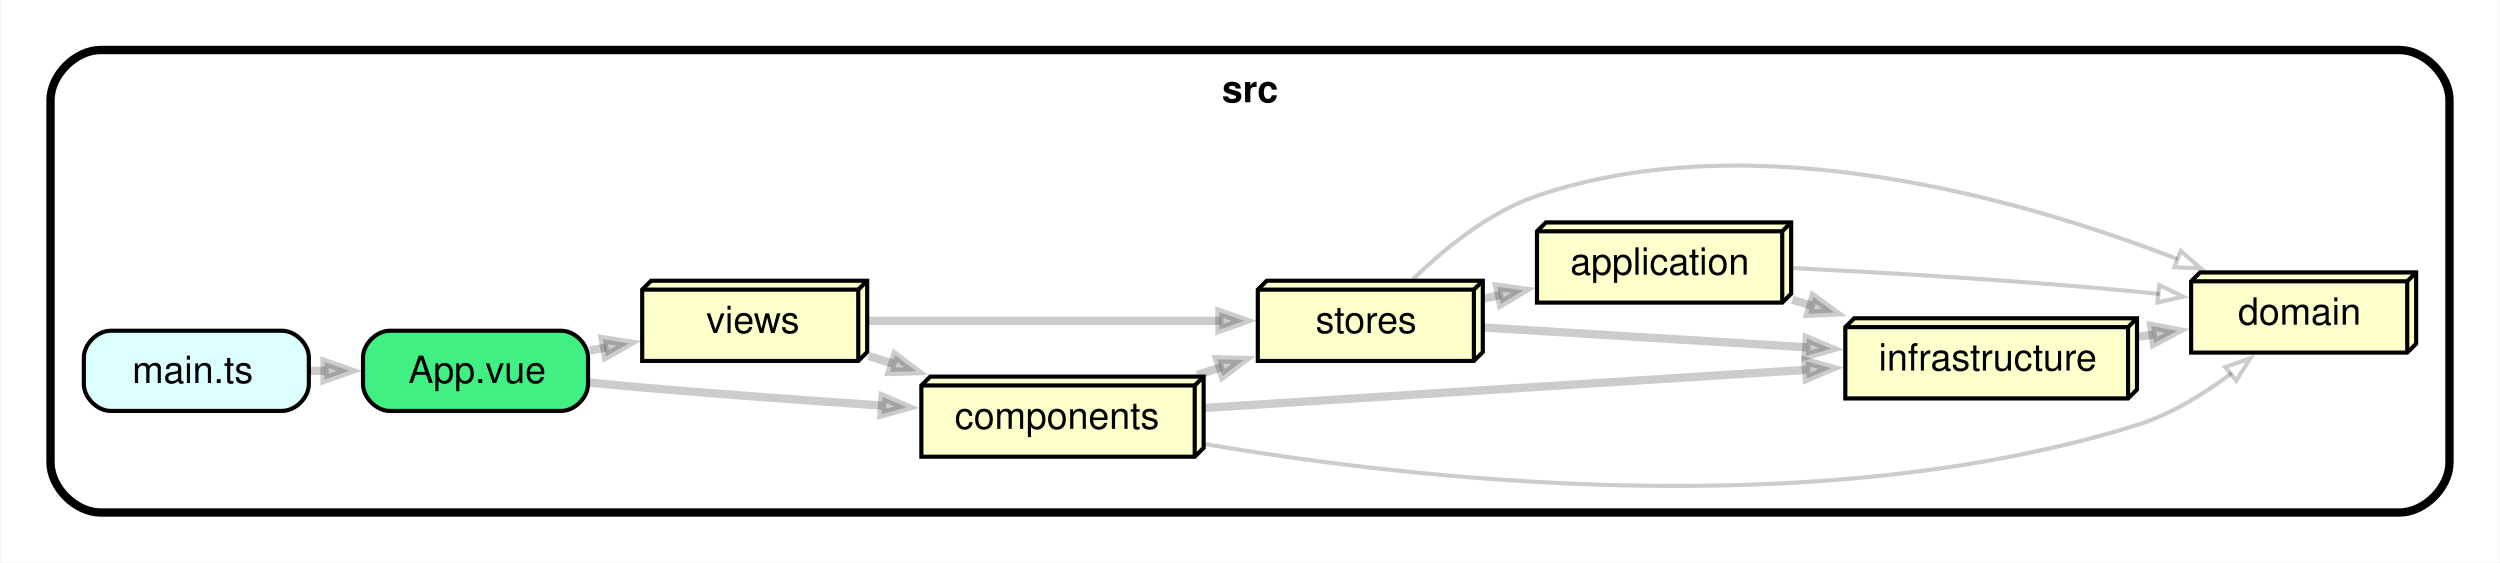
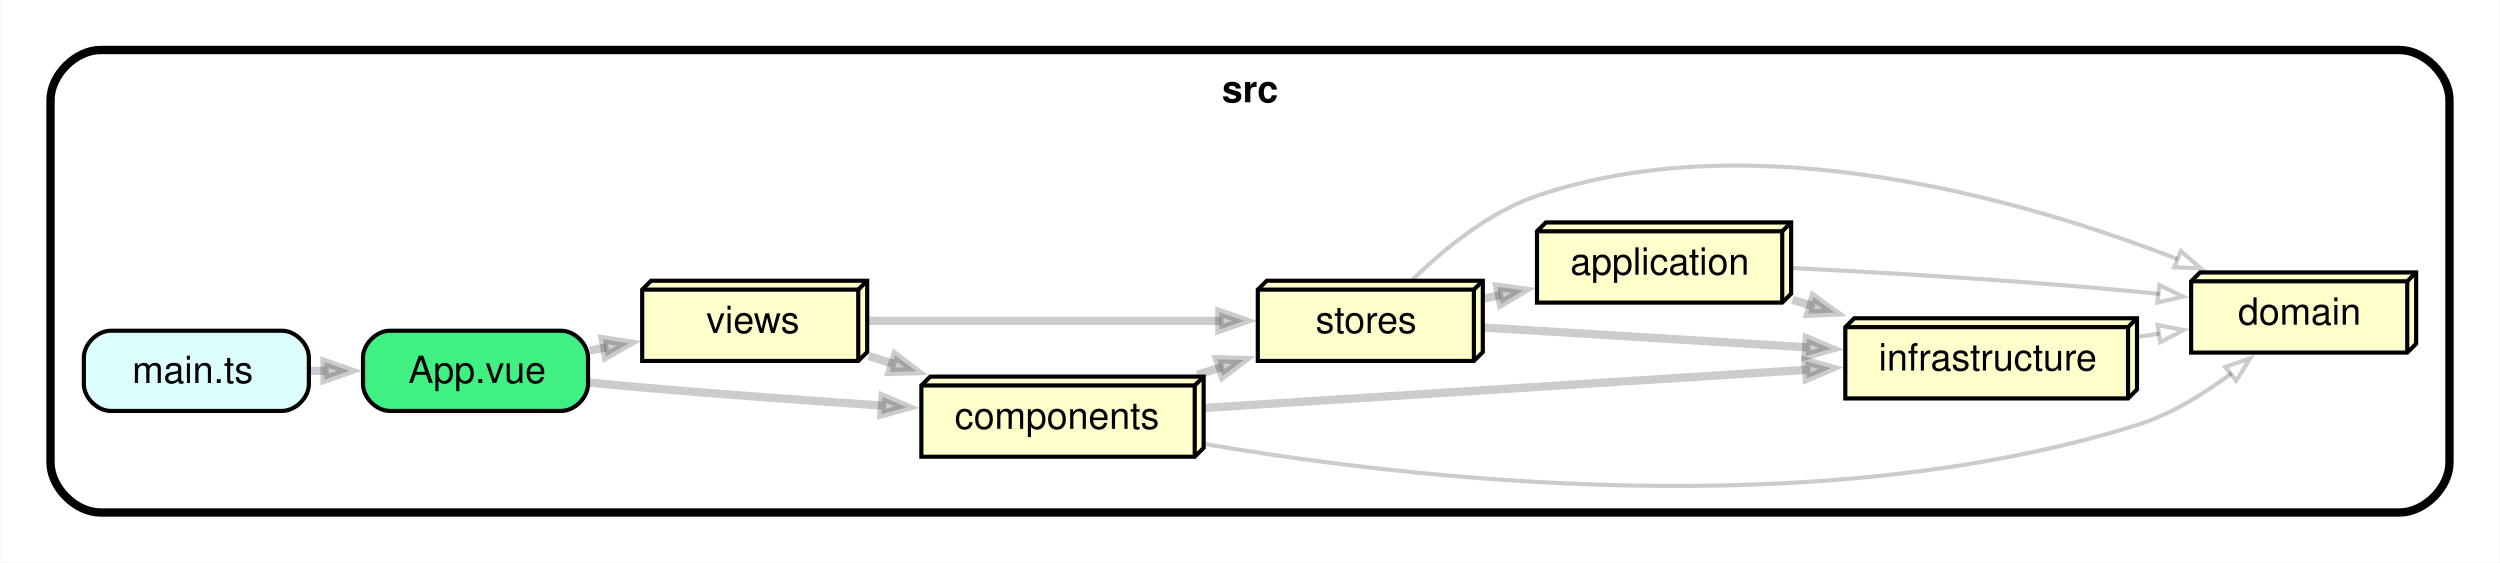
<svg xmlns="http://www.w3.org/2000/svg" xmlns:xlink="http://www.w3.org/1999/xlink" width="600pt" height="135pt" viewBox="0.00 0.00 599.75 135.00">
  <g id="graph0" class="graph" transform="scale(1 1) rotate(0) translate(4 131)">
    <polygon fill="white" stroke="none" points="-4,4 -4,-131 595.75,-131 595.75,4 -4,4" />
    <g id="clust1" class="cluster">
      <path fill="#ffffff" stroke="black" stroke-width="2" d="M20,-8C20,-8 571.75,-8 571.75,-8 577.75,-8 583.75,-14 583.75,-20 583.75,-20 583.75,-107 583.75,-107 583.75,-113 577.75,-119 571.75,-119 571.75,-119 20,-119 20,-119 14,-119 8,-113 8,-107 8,-107 8,-20 8,-20 8,-14 14,-8 20,-8" />
      <text text-anchor="middle" x="295.88" y="-106.45" font-family="Helvetica,sans-Serif" font-weight="bold" font-size="9.00">src</text>
    </g>
    <g id="node1" class="node">
      <g id="a_node1">
        <a xlink:href="src/App.vue" xlink:title="App.vue">
          <path fill="#41f083" stroke="black" d="M130.58,-51.62C130.58,-51.62 89.42,-51.62 89.42,-51.62 86.21,-51.62 83,-48.42 83,-45.21 83,-45.21 83,-38.79 83,-38.79 83,-35.58 86.21,-32.38 89.42,-32.38 89.42,-32.38 130.58,-32.38 130.58,-32.38 133.79,-32.38 137,-35.58 137,-38.79 137,-38.79 137,-45.21 137,-45.21 137,-48.42 133.79,-51.62 130.58,-51.62" />
          <text text-anchor="start" x="93.88" y="-39.08" font-family="Helvetica,sans-Serif" font-size="9.00">App.vue</text>
        </a>
      </g>
    </g>
    <g id="node2" class="node">
      <g id="a_node2">
        <a xlink:href="src/components" xlink:title="components">
          <polygon fill="#ffffcc" stroke="black" points="284.75,-40.62 219.14,-40.62 217,-38.49 217,-21.38 282.61,-21.38 284.75,-23.51 284.75,-40.62" />
          <polyline fill="none" stroke="black" points="282.61,-38.49 217,-38.49" />
          <polyline fill="none" stroke="black" points="282.61,-38.49 282.61,-21.38" />
          <polyline fill="none" stroke="black" points="282.61,-38.49 284.75,-40.62" />
          <text text-anchor="start" x="225" y="-28.07" font-family="Helvetica,sans-Serif" font-size="9.00">components</text>
        </a>
      </g>
    </g>
    <g id="edge1" class="edge">
      <path fill="none" stroke="#000000" stroke-width="2" stroke-opacity="0.2" d="M137.42,-39.17C141.63,-38.76 145.93,-38.35 150,-38 168.88,-36.37 189.78,-34.86 207.57,-33.66" />
      <polygon fill="#000000" fill-opacity="0.2" stroke="#000000" stroke-width="2" stroke-opacity="0.2" points="207.69,-35.76 213.54,-33.27 207.42,-31.57 207.69,-35.76" />
    </g>
    <g id="node3" class="node">
      <g id="a_node3">
        <a xlink:href="src/views" xlink:title="views">
          <polygon fill="#ffffcc" stroke="black" points="204,-63.62 152.14,-63.62 150,-61.49 150,-44.38 201.86,-44.38 204,-46.51 204,-63.62" />
          <polyline fill="none" stroke="black" points="201.86,-61.49 150,-61.49" />
          <polyline fill="none" stroke="black" points="201.86,-61.49 201.86,-44.38" />
          <polyline fill="none" stroke="black" points="201.86,-61.49 204,-63.62" />
          <text text-anchor="start" x="165.38" y="-51.08" font-family="Helvetica,sans-Serif" font-size="9.00">views</text>
        </a>
      </g>
    </g>
    <g id="edge2" class="edge">
      <path fill="none" stroke="#000000" stroke-width="2" stroke-opacity="0.2" d="M137.44,-46.88C138.71,-47.12 140,-47.35 141.29,-47.59" />
      <polygon fill="#000000" fill-opacity="0.2" stroke="#000000" stroke-width="2" stroke-opacity="0.2" points="140.54,-49.59 146.82,-48.61 141.3,-45.46 140.54,-49.59" />
    </g>
    <g id="node5" class="node">
      <g id="a_node5">
        <a xlink:href="src/domain" xlink:title="domain">
          <polygon fill="#ffffcc" stroke="black" points="575.75,-65.62 523.89,-65.62 521.75,-63.49 521.75,-46.38 573.61,-46.38 575.75,-48.51 575.75,-65.62" />
          <polyline fill="none" stroke="black" points="573.61,-63.49 521.75,-63.49" />
          <polyline fill="none" stroke="black" points="573.61,-63.49 573.61,-46.38" />
          <polyline fill="none" stroke="black" points="573.61,-63.49 575.75,-65.62" />
          <text text-anchor="start" x="533" y="-53.08" font-family="Helvetica,sans-Serif" font-size="9.00">domain</text>
        </a>
      </g>
    </g>
    <g id="edge7" class="edge">
      <path fill="none" stroke="#000000" stroke-opacity="0.2" d="M284.85,-24.46C334.66,-15.96 431.49,-4.86 508.75,-29 516.93,-31.56 524.91,-36.5 531.5,-41.47" />
      <polygon fill="none" stroke="#000000" stroke-opacity="0.2" points="529.94,-42.91 535.94,-45.02 532.57,-39.63 529.94,-42.91" />
    </g>
    <g id="node6" class="node">
      <g id="a_node6">
        <a xlink:href="src/infrastructure" xlink:title="infrastructure">
          <polygon fill="#ffffcc" stroke="black" points="508.75,-54.62 440.89,-54.62 438.75,-52.49 438.75,-35.38 506.61,-35.38 508.75,-37.51 508.75,-54.62" />
          <polyline fill="none" stroke="black" points="506.61,-52.49 438.75,-52.49" />
          <polyline fill="none" stroke="black" points="506.61,-52.49 506.61,-35.38" />
          <polyline fill="none" stroke="black" points="506.61,-52.49 508.75,-54.62" />
          <text text-anchor="start" x="446.75" y="-42.08" font-family="Helvetica,sans-Serif" font-size="9.00">infrastructure</text>
        </a>
      </g>
    </g>
    <g id="edge6" class="edge">
      <path fill="none" stroke="#000000" stroke-width="2" stroke-opacity="0.2" d="M284.94,-33.1C323.4,-35.53 387.01,-39.57 429.4,-42.25" />
      <polygon fill="#000000" fill-opacity="0.2" stroke="#000000" stroke-width="2" stroke-opacity="0.2" points="429.22,-44.35 435.34,-42.63 429.49,-40.15 429.22,-44.35" />
    </g>
    <g id="node7" class="node">
      <g id="a_node7">
        <a xlink:href="src/stores" xlink:title="stores">
          <polygon fill="#ffffcc" stroke="black" points="351.75,-63.62 299.89,-63.62 297.75,-61.49 297.75,-44.38 349.61,-44.38 351.75,-46.51 351.75,-63.62" />
          <polyline fill="none" stroke="black" points="349.61,-61.49 297.75,-61.49" />
          <polyline fill="none" stroke="black" points="349.61,-61.49 349.61,-44.38" />
          <polyline fill="none" stroke="black" points="349.61,-61.49 351.75,-63.62" />
          <text text-anchor="start" x="311.62" y="-51.08" font-family="Helvetica,sans-Serif" font-size="9.00">stores</text>
        </a>
      </g>
    </g>
    <g id="edge5" class="edge">
      <path fill="none" stroke="#000000" stroke-width="2" stroke-opacity="0.2" d="M283.19,-41.02C285.1,-41.63 287.02,-42.25 288.94,-42.86" />
      <polygon fill="#000000" fill-opacity="0.2" stroke="#000000" stroke-width="2" stroke-opacity="0.2" points="288.02,-44.77 294.37,-44.6 289.3,-40.77 288.02,-44.77" />
    </g>
    <g id="edge13" class="edge">
      <path fill="none" stroke="#000000" stroke-width="2" stroke-opacity="0.2" d="M204.36,-45.57C206.24,-44.96 208.17,-44.35 210.11,-43.72" />
      <polygon fill="#000000" fill-opacity="0.2" stroke="#000000" stroke-width="2" stroke-opacity="0.2" points="210.69,-45.74 215.76,-41.92 209.41,-41.74 210.69,-45.74" />
    </g>
    <g id="edge14" class="edge">
      <path fill="none" stroke="#000000" stroke-width="2" stroke-opacity="0.2" d="M204.39,-54C228.02,-54 262.84,-54 288.78,-54" />
      <polygon fill="#000000" fill-opacity="0.2" stroke="#000000" stroke-width="2" stroke-opacity="0.2" points="288.53,-56.1 294.53,-54 288.53,-51.9 288.53,-56.1" />
    </g>
    <g id="node4" class="node">
      <g id="a_node4">
        <a xlink:href="src/application" xlink:title="application">
          <polygon fill="#ffffcc" stroke="black" points="425.75,-77.62 366.89,-77.62 364.75,-75.49 364.75,-58.38 423.61,-58.38 425.75,-60.51 425.75,-77.62" />
          <polyline fill="none" stroke="black" points="423.61,-75.49 364.75,-75.49" />
          <polyline fill="none" stroke="black" points="423.61,-75.49 423.61,-58.38" />
          <polyline fill="none" stroke="black" points="423.61,-75.49 425.75,-77.62" />
          <text text-anchor="start" x="372.75" y="-65.08" font-family="Helvetica,sans-Serif" font-size="9.00">application</text>
        </a>
      </g>
    </g>
    <g id="edge3" class="edge">
      <path fill="none" stroke="#000000" stroke-opacity="0.2" d="M425.9,-66.68C448.61,-65.55 480.7,-63.67 508.75,-61 510.53,-60.83 512.36,-60.64 514.21,-60.44" />
      <polygon fill="none" stroke="#000000" stroke-opacity="0.2" points="514.12,-62.57 519.84,-59.8 513.64,-58.39 514.12,-62.57" />
    </g>
    <g id="edge4" class="edge">
      <path fill="none" stroke="#000000" stroke-width="2" stroke-opacity="0.2" d="M426.05,-59.04C427.52,-58.6 429.01,-58.15 430.5,-57.7" />
      <polygon fill="#000000" fill-opacity="0.2" stroke="#000000" stroke-width="2" stroke-opacity="0.2" points="431.06,-59.73 436.2,-55.99 429.85,-55.7 431.06,-59.73" />
    </g>
    <g id="edge8" class="edge">
-       <path fill="none" stroke="#000000" stroke-width="2" stroke-opacity="0.2" d="M509.11,-50.18C510.28,-50.35 511.45,-50.53 512.61,-50.71" />
-       <polygon fill="#000000" fill-opacity="0.2" stroke="#000000" stroke-width="2" stroke-opacity="0.2" points="512.19,-52.77 518.44,-51.58 512.82,-48.61 512.19,-52.77" />
+       <path fill="none" stroke="#000000" stroke-opacity="0.2" d="M509.11,-50.18C510.8,-50.43 512.48,-50.69 514.16,-50.94" />
+       <polygon fill="none" stroke="#000000" stroke-opacity="0.2" points="513.69,-52.99 519.94,-51.81 514.32,-48.84 513.69,-52.99" />
    </g>
    <g id="edge10" class="edge">
      <path fill="none" stroke="#000000" stroke-width="2" stroke-opacity="0.2" d="M352.04,-59.37C353.31,-59.63 354.6,-59.9 355.9,-60.16" />
      <polygon fill="#000000" fill-opacity="0.2" stroke="#000000" stroke-width="2" stroke-opacity="0.2" points="355.23,-62.17 361.53,-61.31 356.07,-58.05 355.23,-62.17" />
    </g>
    <g id="edge11" class="edge">
      <path fill="none" stroke="#000000" stroke-opacity="0.2" d="M334.93,-63.93C342.22,-71.04 353.1,-80.04 364.75,-84 417.1,-101.8 481.73,-83.04 518.5,-68.81" />
      <polygon fill="none" stroke="#000000" stroke-opacity="0.2" points="519.26,-70.76 524.06,-66.59 517.71,-66.86 519.26,-70.76" />
    </g>
    <g id="edge12" class="edge">
      <path fill="none" stroke="#000000" stroke-width="2" stroke-opacity="0.2" d="M352.03,-52.39C373.51,-51.08 404.31,-49.19 429.43,-47.65" />
      <polygon fill="#000000" fill-opacity="0.2" stroke="#000000" stroke-width="2" stroke-opacity="0.2" points="429.51,-49.75 435.37,-47.29 429.26,-45.56 429.51,-49.75" />
    </g>
    <g id="node8" class="node">
      <g id="a_node8">
        <a xlink:href="src/main.ts" xlink:title="main.ts">
          <path fill="#ddfeff" stroke="black" d="M63.58,-51.62C63.58,-51.62 22.42,-51.62 22.42,-51.62 19.21,-51.62 16,-48.42 16,-45.21 16,-45.21 16,-38.79 16,-38.79 16,-35.58 19.21,-32.38 22.42,-32.38 22.42,-32.38 63.58,-32.38 63.58,-32.38 66.79,-32.38 70,-35.58 70,-38.79 70,-38.79 70,-45.21 70,-45.21 70,-48.42 66.79,-51.62 63.58,-51.62" />
          <text text-anchor="start" x="27.62" y="-39.08" font-family="Helvetica,sans-Serif" font-size="9.00">main.ts</text>
        </a>
      </g>
    </g>
    <g id="edge9" class="edge">
      <path fill="none" stroke="#000000" stroke-width="2" stroke-opacity="0.2" d="M70.44,-42C71.58,-42 72.74,-42 73.9,-42" />
      <polygon fill="#000000" fill-opacity="0.2" stroke="#000000" stroke-width="2" stroke-opacity="0.2" points="73.77,-44.1 79.77,-42 73.77,-39.9 73.77,-44.1" />
    </g>
  </g>
</svg>
